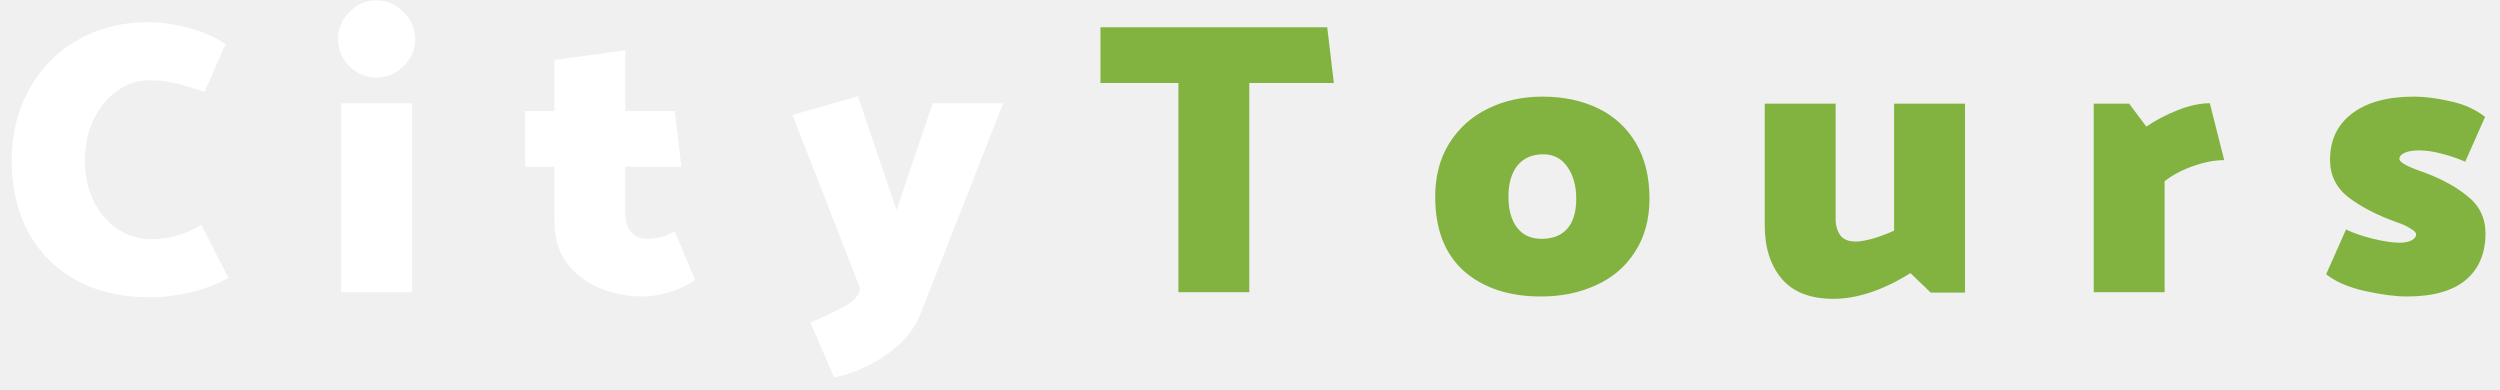
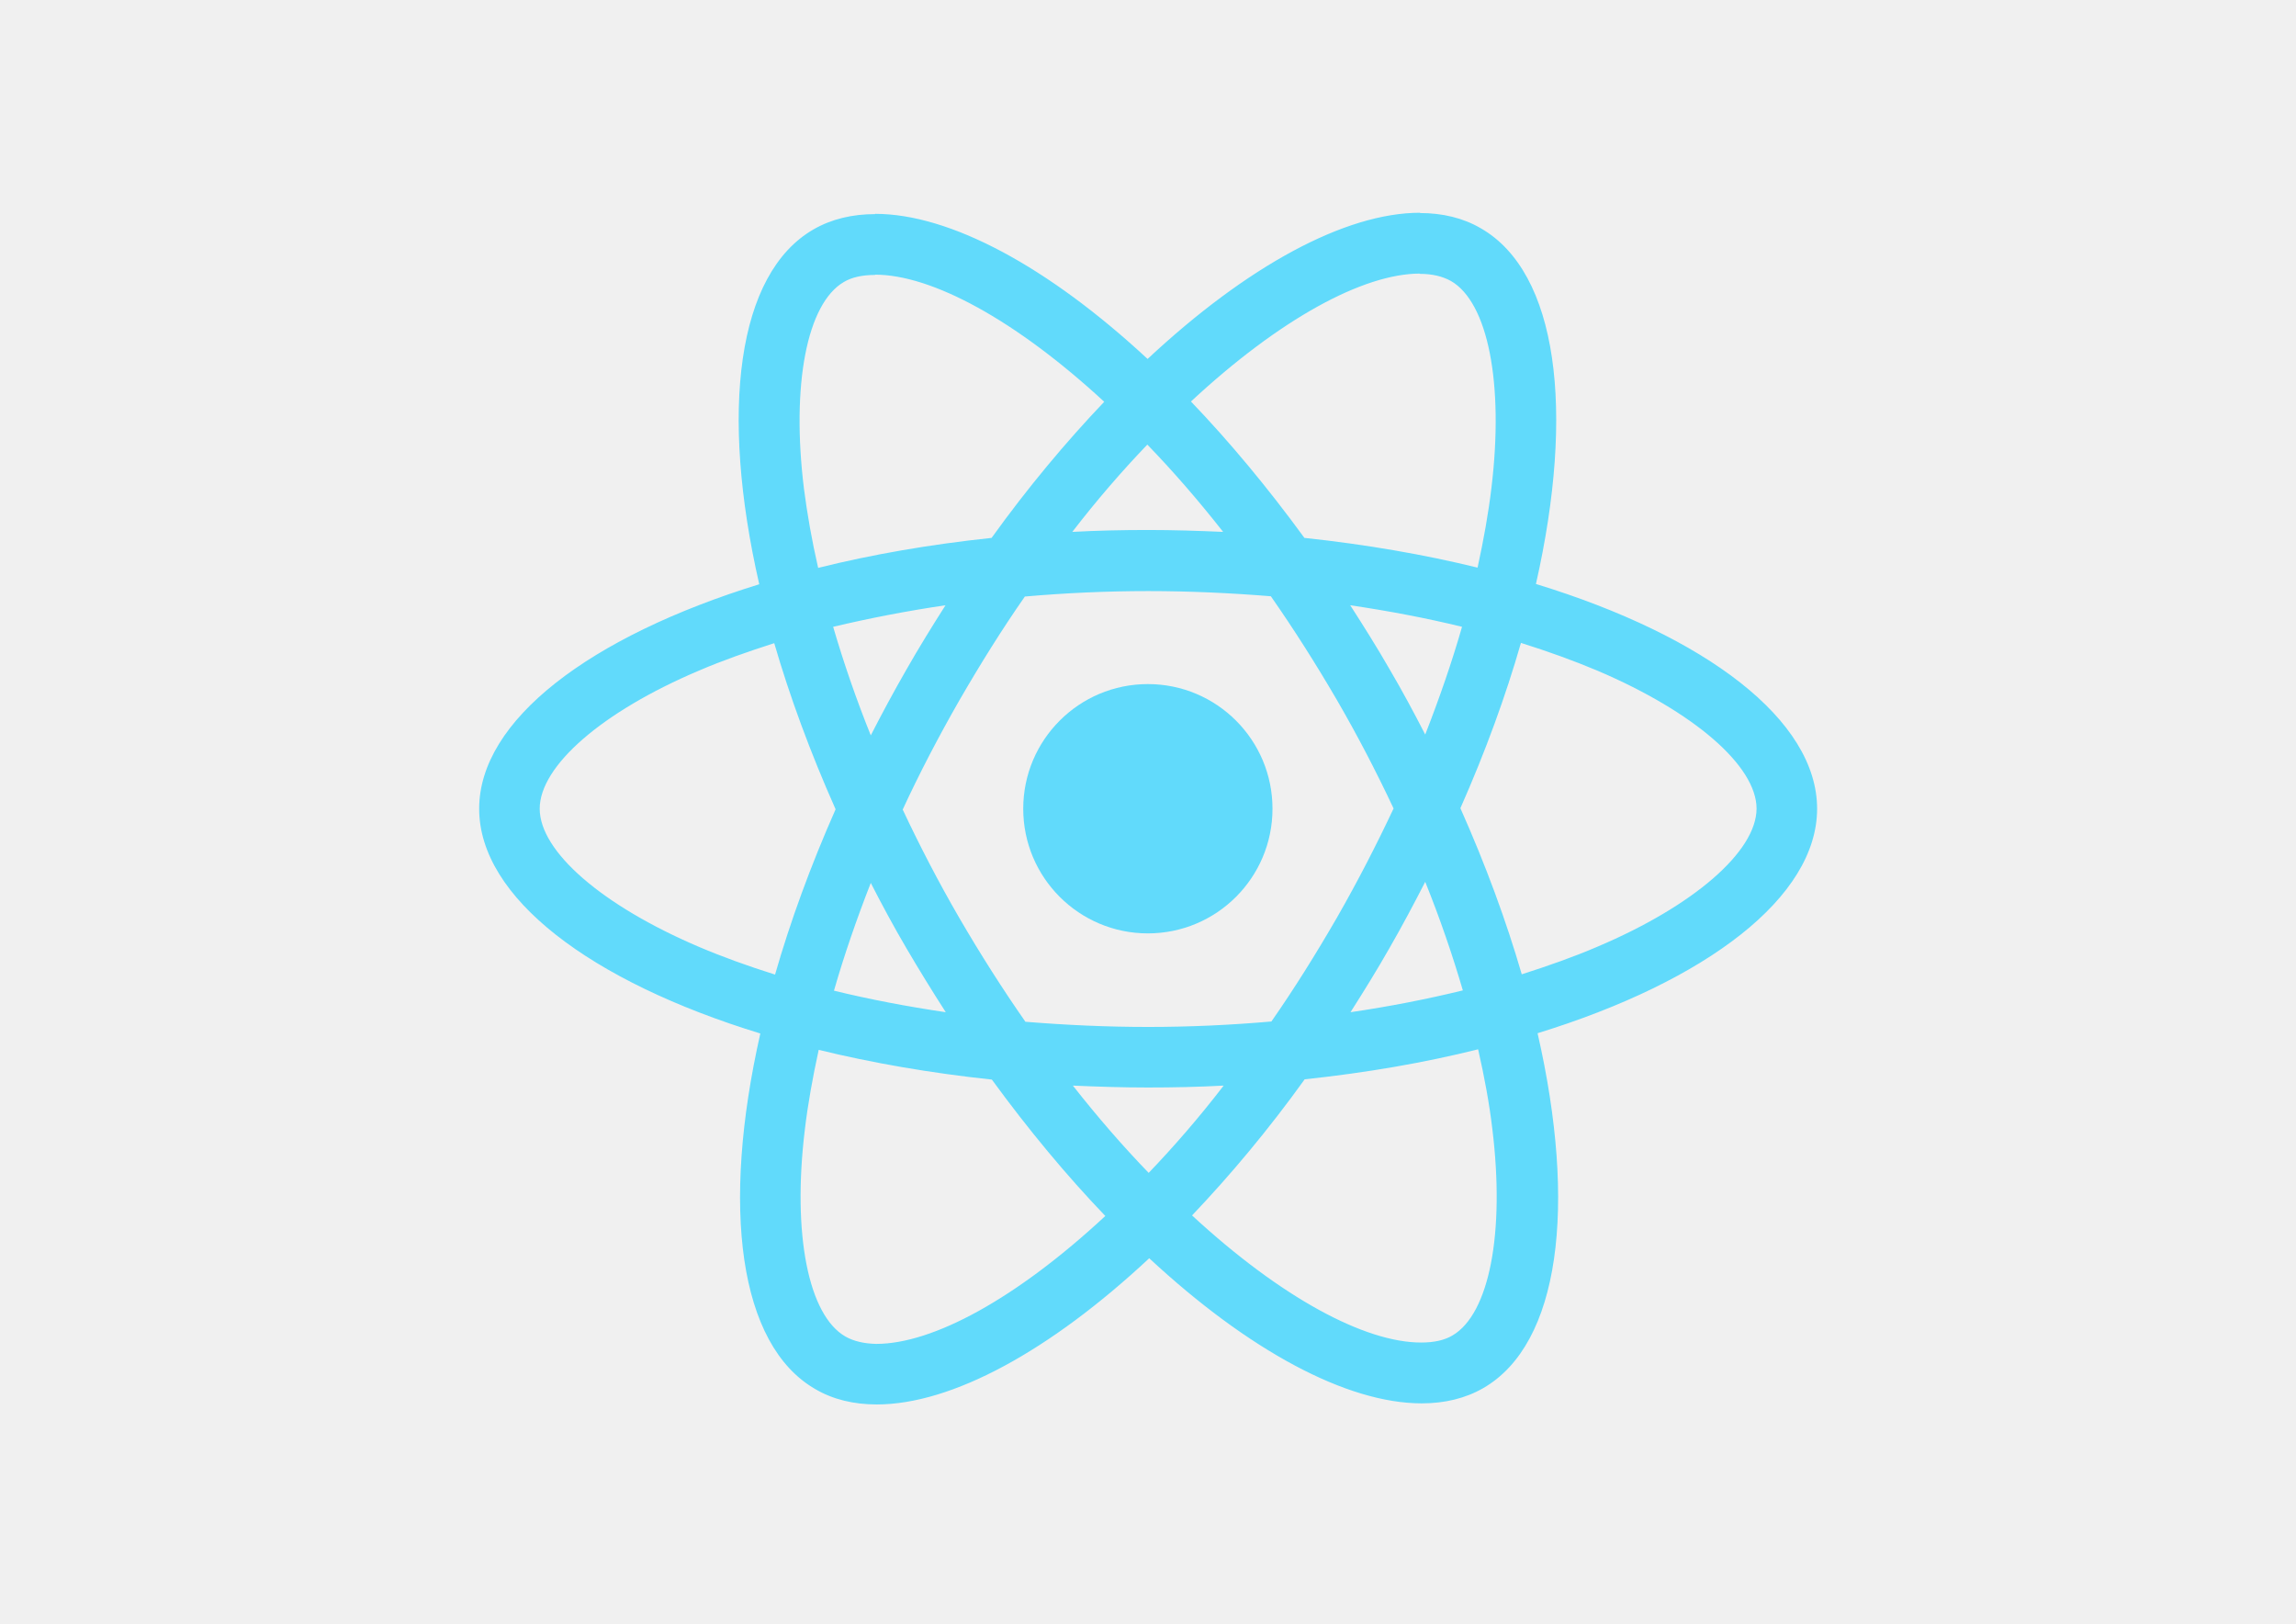
- <svg xmlns="http://www.w3.org/2000/svg" width="154" height="24" viewBox="0 0 154 24" fill="none">
-   <path d="M13.896 2.712C13.272 2.296 12.52 1.968 11.64 1.728C10.776 1.488 9.928 1.368 9.096 1.368C7.496 1.368 6.056 1.736 4.776 2.472C3.512 3.192 2.52 4.2 1.8 5.496C1.08 6.792 0.72 8.264 0.72 9.912C0.72 11.56 1.056 13.016 1.728 14.28C2.416 15.544 3.4 16.536 4.68 17.256C5.96 17.96 7.464 18.312 9.192 18.312C10.04 18.312 10.904 18.208 11.784 18C12.68 17.776 13.44 17.48 14.064 17.112L12.408 13.848C11.416 14.44 10.384 14.736 9.312 14.736C8.624 14.736 7.96 14.544 7.32 14.16C6.696 13.76 6.192 13.192 5.808 12.456C5.424 11.72 5.232 10.864 5.232 9.888C5.232 8.928 5.416 8.072 5.784 7.32C6.168 6.568 6.656 5.984 7.248 5.568C7.856 5.152 8.488 4.944 9.144 4.944C9.688 4.944 10.184 4.992 10.632 5.088C11.096 5.184 11.752 5.376 12.6 5.664L13.896 2.712ZM23.177 4.776C23.833 4.776 24.393 4.544 24.857 4.08C25.337 3.616 25.577 3.064 25.577 2.424C25.577 1.768 25.337 1.208 24.857 0.744C24.393 0.264 23.833 0.024 23.177 0.024C22.537 0.024 21.985 0.264 21.521 0.744C21.057 1.208 20.825 1.768 20.825 2.424C20.825 3.064 21.057 3.616 21.521 4.08C21.985 4.544 22.537 4.776 23.177 4.776ZM25.385 18V6.36H21.017V18H25.385ZM38.518 6.84V3.096L34.15 3.696V6.84H32.35V10.272H34.15V13.632C34.15 14.624 34.398 15.472 34.894 16.176C35.406 16.864 36.078 17.384 36.91 17.736C37.742 18.088 38.638 18.264 39.598 18.264C40.142 18.264 40.734 18.16 41.374 17.952C42.03 17.728 42.51 17.488 42.814 17.232L41.566 14.256C41.022 14.56 40.462 14.712 39.886 14.712C39.47 14.712 39.134 14.576 38.878 14.304C38.638 14.016 38.518 13.632 38.518 13.152V10.272H41.974L41.566 6.84H38.518ZM52.896 18.048C52.784 18.352 52.464 18.64 51.936 18.912C51.424 19.2 50.752 19.52 49.92 19.872L51.384 23.256C52.568 23 53.656 22.52 54.648 21.816C55.64 21.112 56.32 20.296 56.688 19.368L61.8 6.36H57.456L55.224 12.936L52.848 5.928L48.816 7.08L52.992 17.784L52.896 18.048Z" fill="white" />
-   <path d="M81.757 1.68H67.789V5.112H72.589V18H76.957V5.112H82.165L81.757 1.68ZM101.608 12.24C101.608 13.504 101.312 14.592 100.72 15.504C100.144 16.416 99.344 17.104 98.32 17.568C97.312 18.032 96.176 18.264 94.912 18.264C92.96 18.264 91.384 17.744 90.184 16.704C89 15.648 88.408 14.12 88.408 12.12C88.408 10.856 88.696 9.76 89.272 8.832C89.864 7.888 90.656 7.176 91.648 6.696C92.656 6.2 93.776 5.952 95.008 5.952C96.304 5.952 97.448 6.192 98.44 6.672C99.432 7.152 100.208 7.864 100.768 8.808C101.328 9.752 101.608 10.896 101.608 12.24ZM94.96 14.712C95.648 14.712 96.176 14.504 96.544 14.088C96.912 13.672 97.096 13.056 97.096 12.24C97.096 11.44 96.912 10.784 96.544 10.272C96.192 9.76 95.696 9.504 95.056 9.504C94.384 9.504 93.856 9.736 93.472 10.2C93.104 10.664 92.92 11.304 92.92 12.12C92.92 12.92 93.096 13.552 93.448 14.016C93.8 14.48 94.304 14.712 94.96 14.712ZM116.676 14.208C116.292 14.384 115.868 14.544 115.404 14.688C114.94 14.816 114.58 14.88 114.324 14.88C113.876 14.88 113.556 14.752 113.364 14.496C113.172 14.224 113.076 13.888 113.076 13.488V6.384H108.708V13.896C108.708 15.256 109.06 16.352 109.764 17.184C110.468 18 111.524 18.408 112.932 18.408C114.404 18.408 115.988 17.88 117.684 16.824L118.932 18.024H121.044V6.384H116.676V14.208ZM133.341 11.16C133.837 10.776 134.429 10.464 135.117 10.224C135.805 9.984 136.437 9.864 137.013 9.864L136.125 6.36C135.517 6.36 134.853 6.504 134.133 6.792C133.413 7.08 132.773 7.416 132.213 7.8L131.157 6.384H128.973V18H133.341V11.16ZM143.29 16.896C143.882 17.36 144.682 17.704 145.69 17.928C146.714 18.152 147.57 18.264 148.258 18.264C149.858 18.264 151.066 17.928 151.882 17.256C152.698 16.568 153.106 15.608 153.106 14.376C153.106 13.416 152.722 12.64 151.954 12.048C151.202 11.44 150.226 10.928 149.026 10.512C148.658 10.384 148.362 10.256 148.138 10.128C147.914 10 147.802 9.888 147.802 9.792C147.802 9.632 147.914 9.504 148.138 9.408C148.362 9.312 148.65 9.264 149.002 9.264C149.418 9.264 149.874 9.328 150.37 9.456C150.882 9.584 151.378 9.752 151.858 9.96L153.082 7.2C152.49 6.736 151.778 6.416 150.946 6.24C150.13 6.048 149.378 5.952 148.69 5.952C147.074 5.952 145.81 6.296 144.898 6.984C143.986 7.672 143.53 8.624 143.53 9.84C143.53 10.8 143.914 11.576 144.682 12.168C145.466 12.76 146.466 13.272 147.682 13.704C148.018 13.816 148.29 13.944 148.498 14.088C148.722 14.216 148.834 14.328 148.834 14.424C148.834 14.584 148.738 14.712 148.546 14.808C148.354 14.904 148.114 14.952 147.826 14.952C147.41 14.952 146.866 14.872 146.194 14.712C145.538 14.552 144.978 14.36 144.514 14.136L143.29 16.896Z" fill="#82B340" />
+ <svg xmlns="http://www.w3.org/2000/svg" viewBox="0 0 841.9 595.3">
+   <g fill="#61DAFB">
+     <path d="M666.3 296.5c0-32.5-40.7-63.3-103.1-82.4 14.4-63.6 8-114.2-20.2-130.4-6.5-3.8-14.1-5.6-22.4-5.6v22.3c4.6 0 8.3.9 11.4 2.6 13.6 7.8 19.5 37.5 14.9 75.7-1.1 9.4-2.9 19.3-5.1 29.4-19.6-4.8-41-8.5-63.5-10.9-13.5-18.5-27.5-35.3-41.6-50 32.6-30.3 63.2-46.9 84-46.9V78c-27.5 0-63.5 19.6-99.9 53.6-36.4-33.8-72.4-53.2-99.9-53.2v22.3c20.7 0 51.4 16.5 84 46.6-14 14.7-28 31.4-41.3 49.9-22.6 2.4-44 6.1-63.6 11-2.3-10-4-19.7-5.2-29-4.7-38.2 1.1-67.9 14.6-75.8 3-1.8 6.9-2.6 11.5-2.6V78.5c-8.4 0-16 1.8-22.6 5.6-28.1 16.2-34.4 66.7-19.9 130.1-62.2 19.2-102.7 49.9-102.7 82.3 0 32.5 40.7 63.3 103.1 82.4-14.4 63.6-8 114.2 20.2 130.4 6.5 3.8 14.1 5.6 22.5 5.6 27.5 0 63.5-19.6 99.9-53.6 36.4 33.8 72.4 53.2 99.9 53.2 8.4 0 16-1.8 22.6-5.6 28.1-16.2 34.4-66.7 19.9-130.1 62-19.1 102.5-49.9 102.5-82.3zm-130.2-66.7c-3.7 12.9-8.3 26.2-13.5 39.5-4.1-8-8.4-16-13.1-24-4.6-8-9.5-15.8-14.4-23.4 14.2 2.1 27.9 4.7 41 7.9zm-45.8 106.5c-7.8 13.5-15.8 26.3-24.1 38.2-14.9 1.3-30 2-45.2 2-15.1 0-30.2-.7-45-1.9-8.3-11.9-16.4-24.6-24.2-38-7.6-13.1-14.5-26.4-20.8-39.8 6.2-13.4 13.2-26.8 20.7-39.9 7.8-13.5 15.8-26.3 24.1-38.2 14.9-1.3 30-2 45.2-2 15.1 0 30.2.7 45 1.9 8.3 11.9 16.4 24.6 24.2 38 7.6 13.1 14.5 26.4 20.8 39.8-6.3 13.4-13.2 26.8-20.7 39.9zm32.3-13c5.4 13.4 10 26.8 13.8 39.8-13.1 3.2-26.9 5.9-41.2 8 4.9-7.7 9.8-15.6 14.4-23.7 4.6-8 8.9-16.1 13-24.1zM421.2 430c-9.3-9.6-18.6-20.3-27.8-32 9 .4 18.2.7 27.5.7 9.4 0 18.7-.2 27.8-.7-9 11.7-18.3 22.4-27.5 32zm-74.4-58.9c-14.2-2.1-27.9-4.7-41-7.9 3.7-12.9 8.3-26.2 13.5-39.5 4.1 8 8.4 16 13.1 24 4.7 8 9.5 15.8 14.4 23.4zM420.7 163c9.3 9.6 18.6 20.3 27.8 32-9-.4-18.2-.7-27.5-.7-9.4 0-18.7.2-27.8.7 9-11.7 18.3-22.4 27.5-32zm-74 58.9c-4.9 7.7-9.8 15.6-14.4 23.7-4.6 8-8.9 16-13 24-5.4-13.4-10-26.8-13.8-39.8 13.1-3.1 26.9-5.8 41.2-7.9zm-90.5 125.2c-35.4-15.1-58.3-34.9-58.3-50.6 0-15.7 22.9-35.6 58.3-50.6 8.6-3.7 18-7 27.7-10.1 5.7 19.6 13.2 40 22.5 60.9-9.2 20.8-16.6 41.1-22.2 60.6-9.9-3.1-19.3-6.5-28-10.2zM310 490c-13.6-7.8-19.5-37.5-14.9-75.7 1.1-9.4 2.9-19.3 5.1-29.4 19.6 4.8 41 8.5 63.5 10.9 13.5 18.5 27.5 35.3 41.6 50-32.6 30.3-63.2 46.9-84 46.9-4.5-.1-8.3-1-11.3-2.7zm237.2-76.2c4.7 38.2-1.1 67.9-14.6 75.8-3 1.8-6.9 2.6-11.5 2.6-20.7 0-51.4-16.5-84-46.6 14-14.7 28-31.4 41.3-49.9 22.6-2.4 44-6.1 63.6-11 2.3 10.1 4.1 19.8 5.2 29.1zm38.5-66.7c-8.6 3.7-18 7-27.7 10.1-5.7-19.6-13.2-40-22.5-60.9 9.2-20.8 16.6-41.1 22.2-60.6 9.9 3.1 19.3 6.5 28.1 10.2 35.4 15.1 58.3 34.9 58.3 50.6-.1 15.7-23 35.6-58.4 50.6zM320.8 78.4z" />
+     <circle cx="420.9" cy="296.5" r="45.7" />
+     <path d="M520.5 78.1z" />
+   </g>
</svg>
